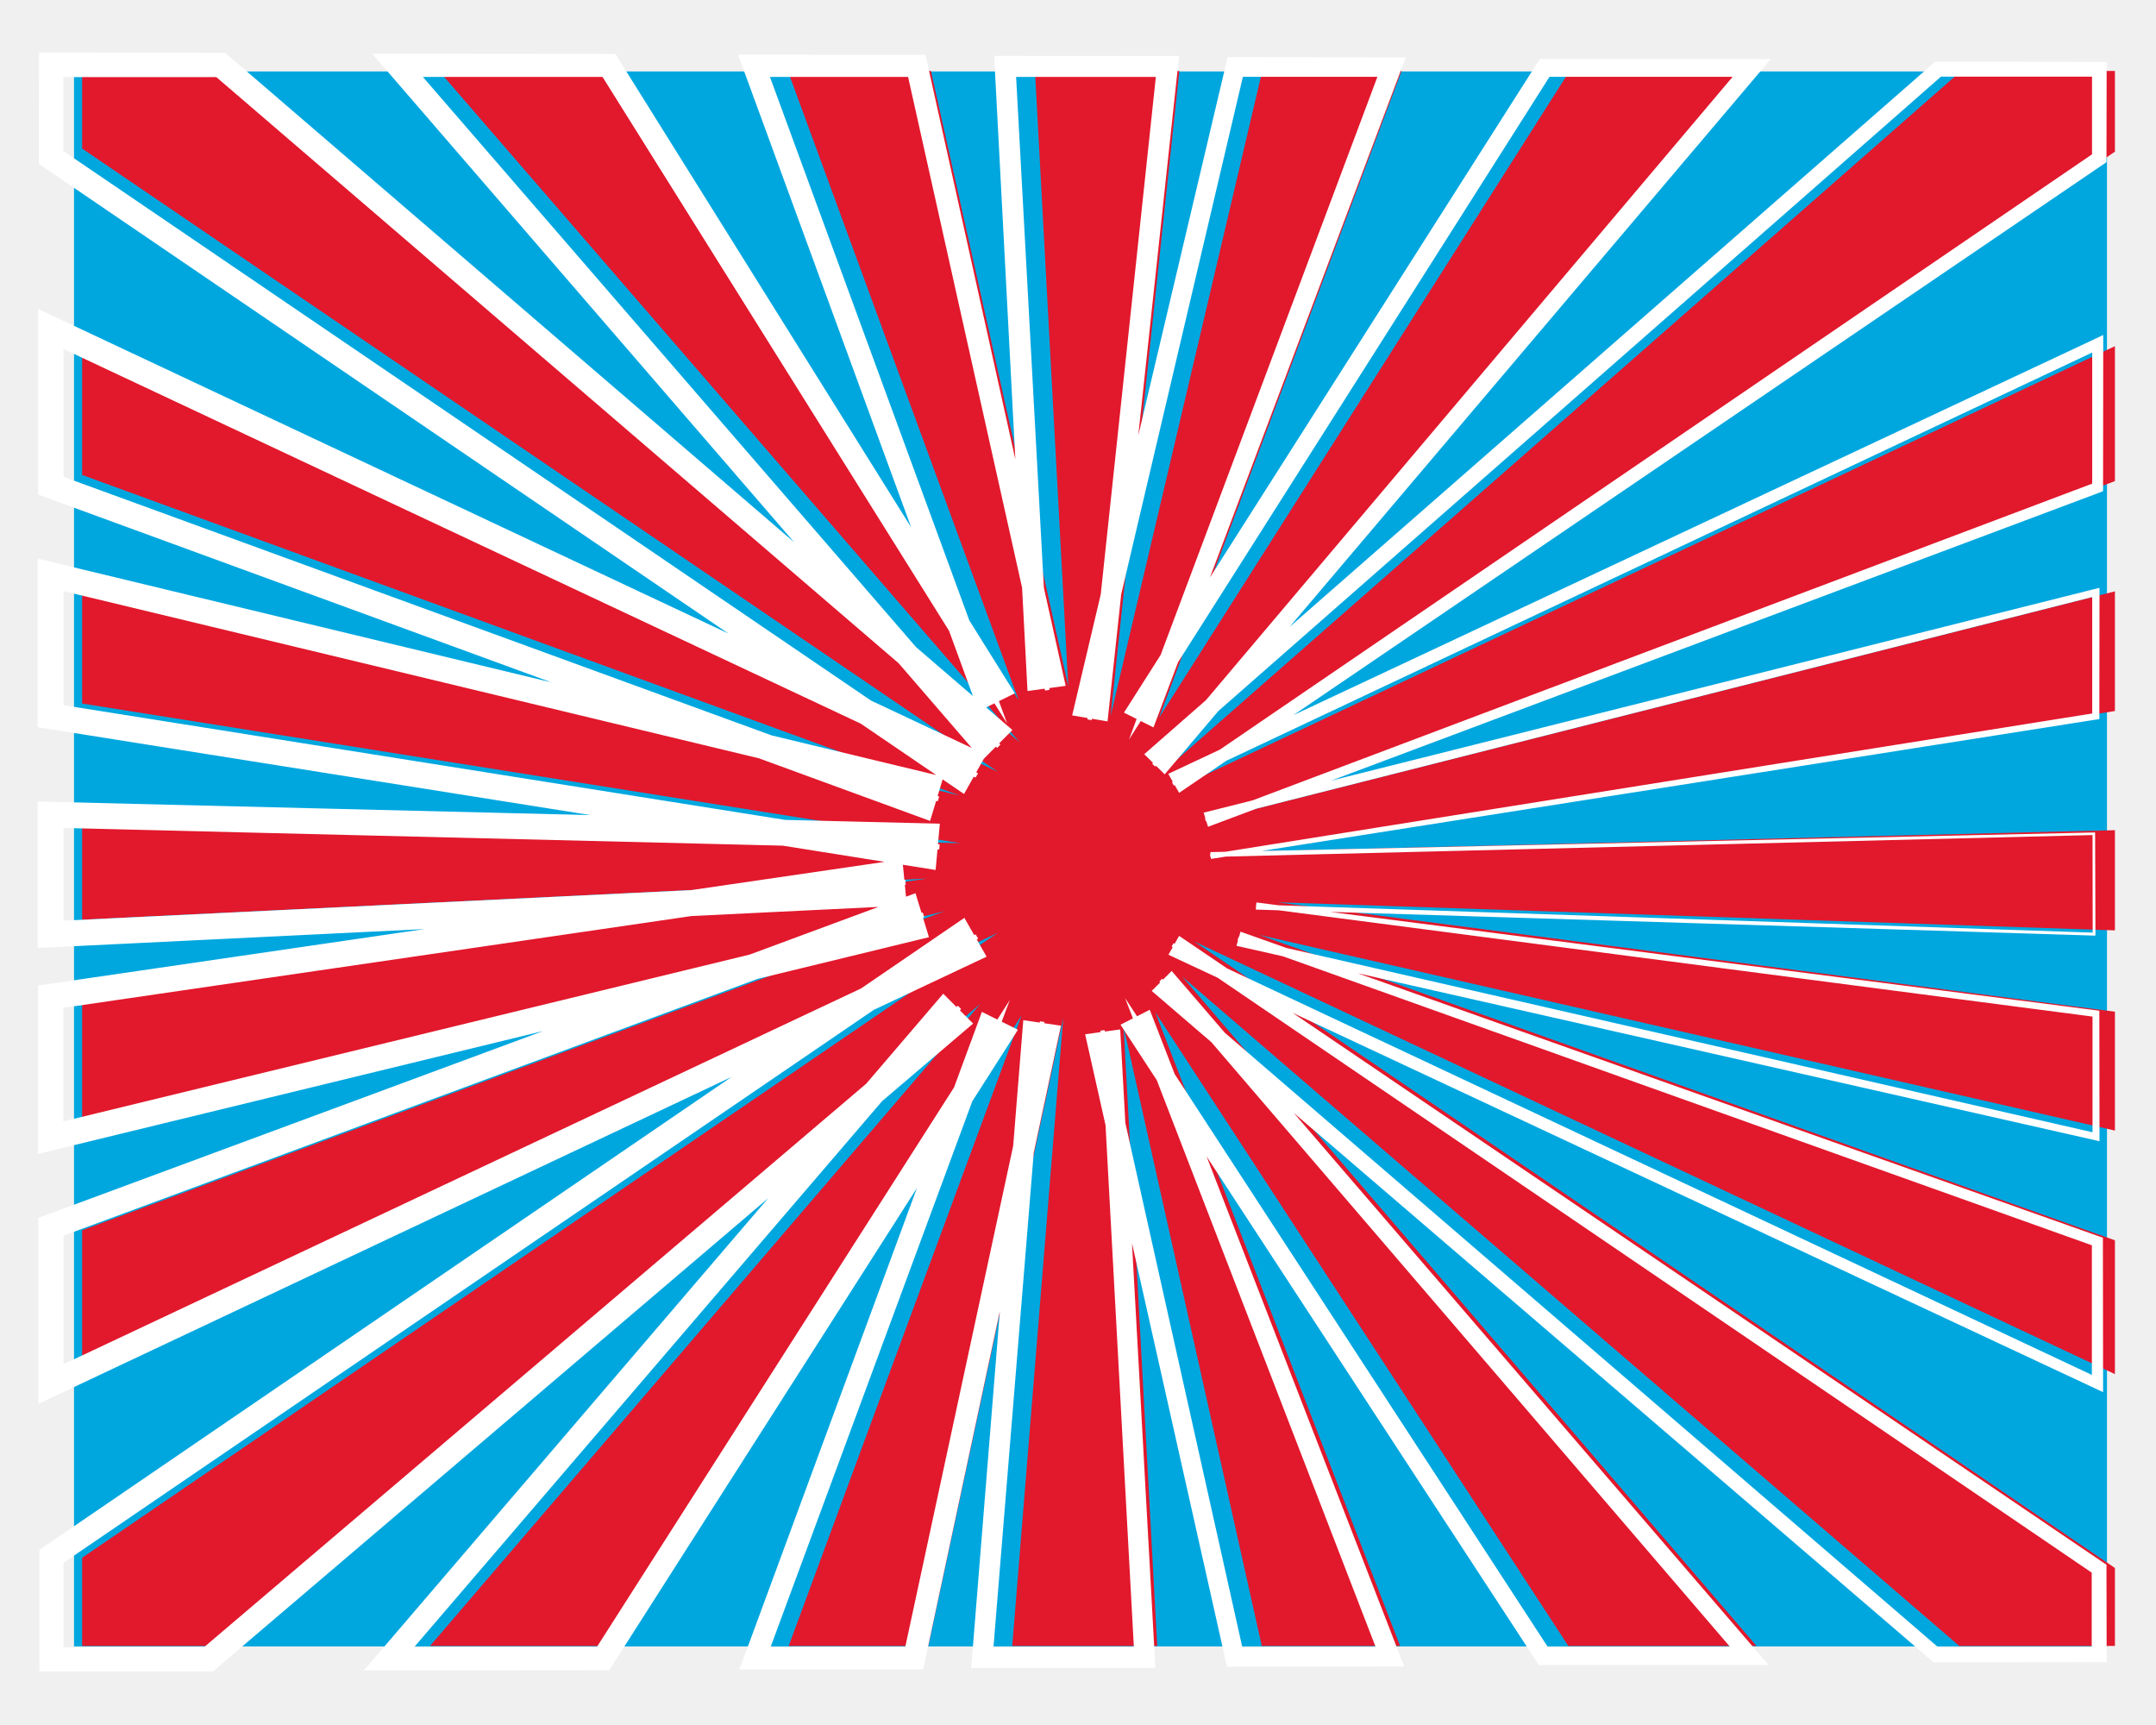
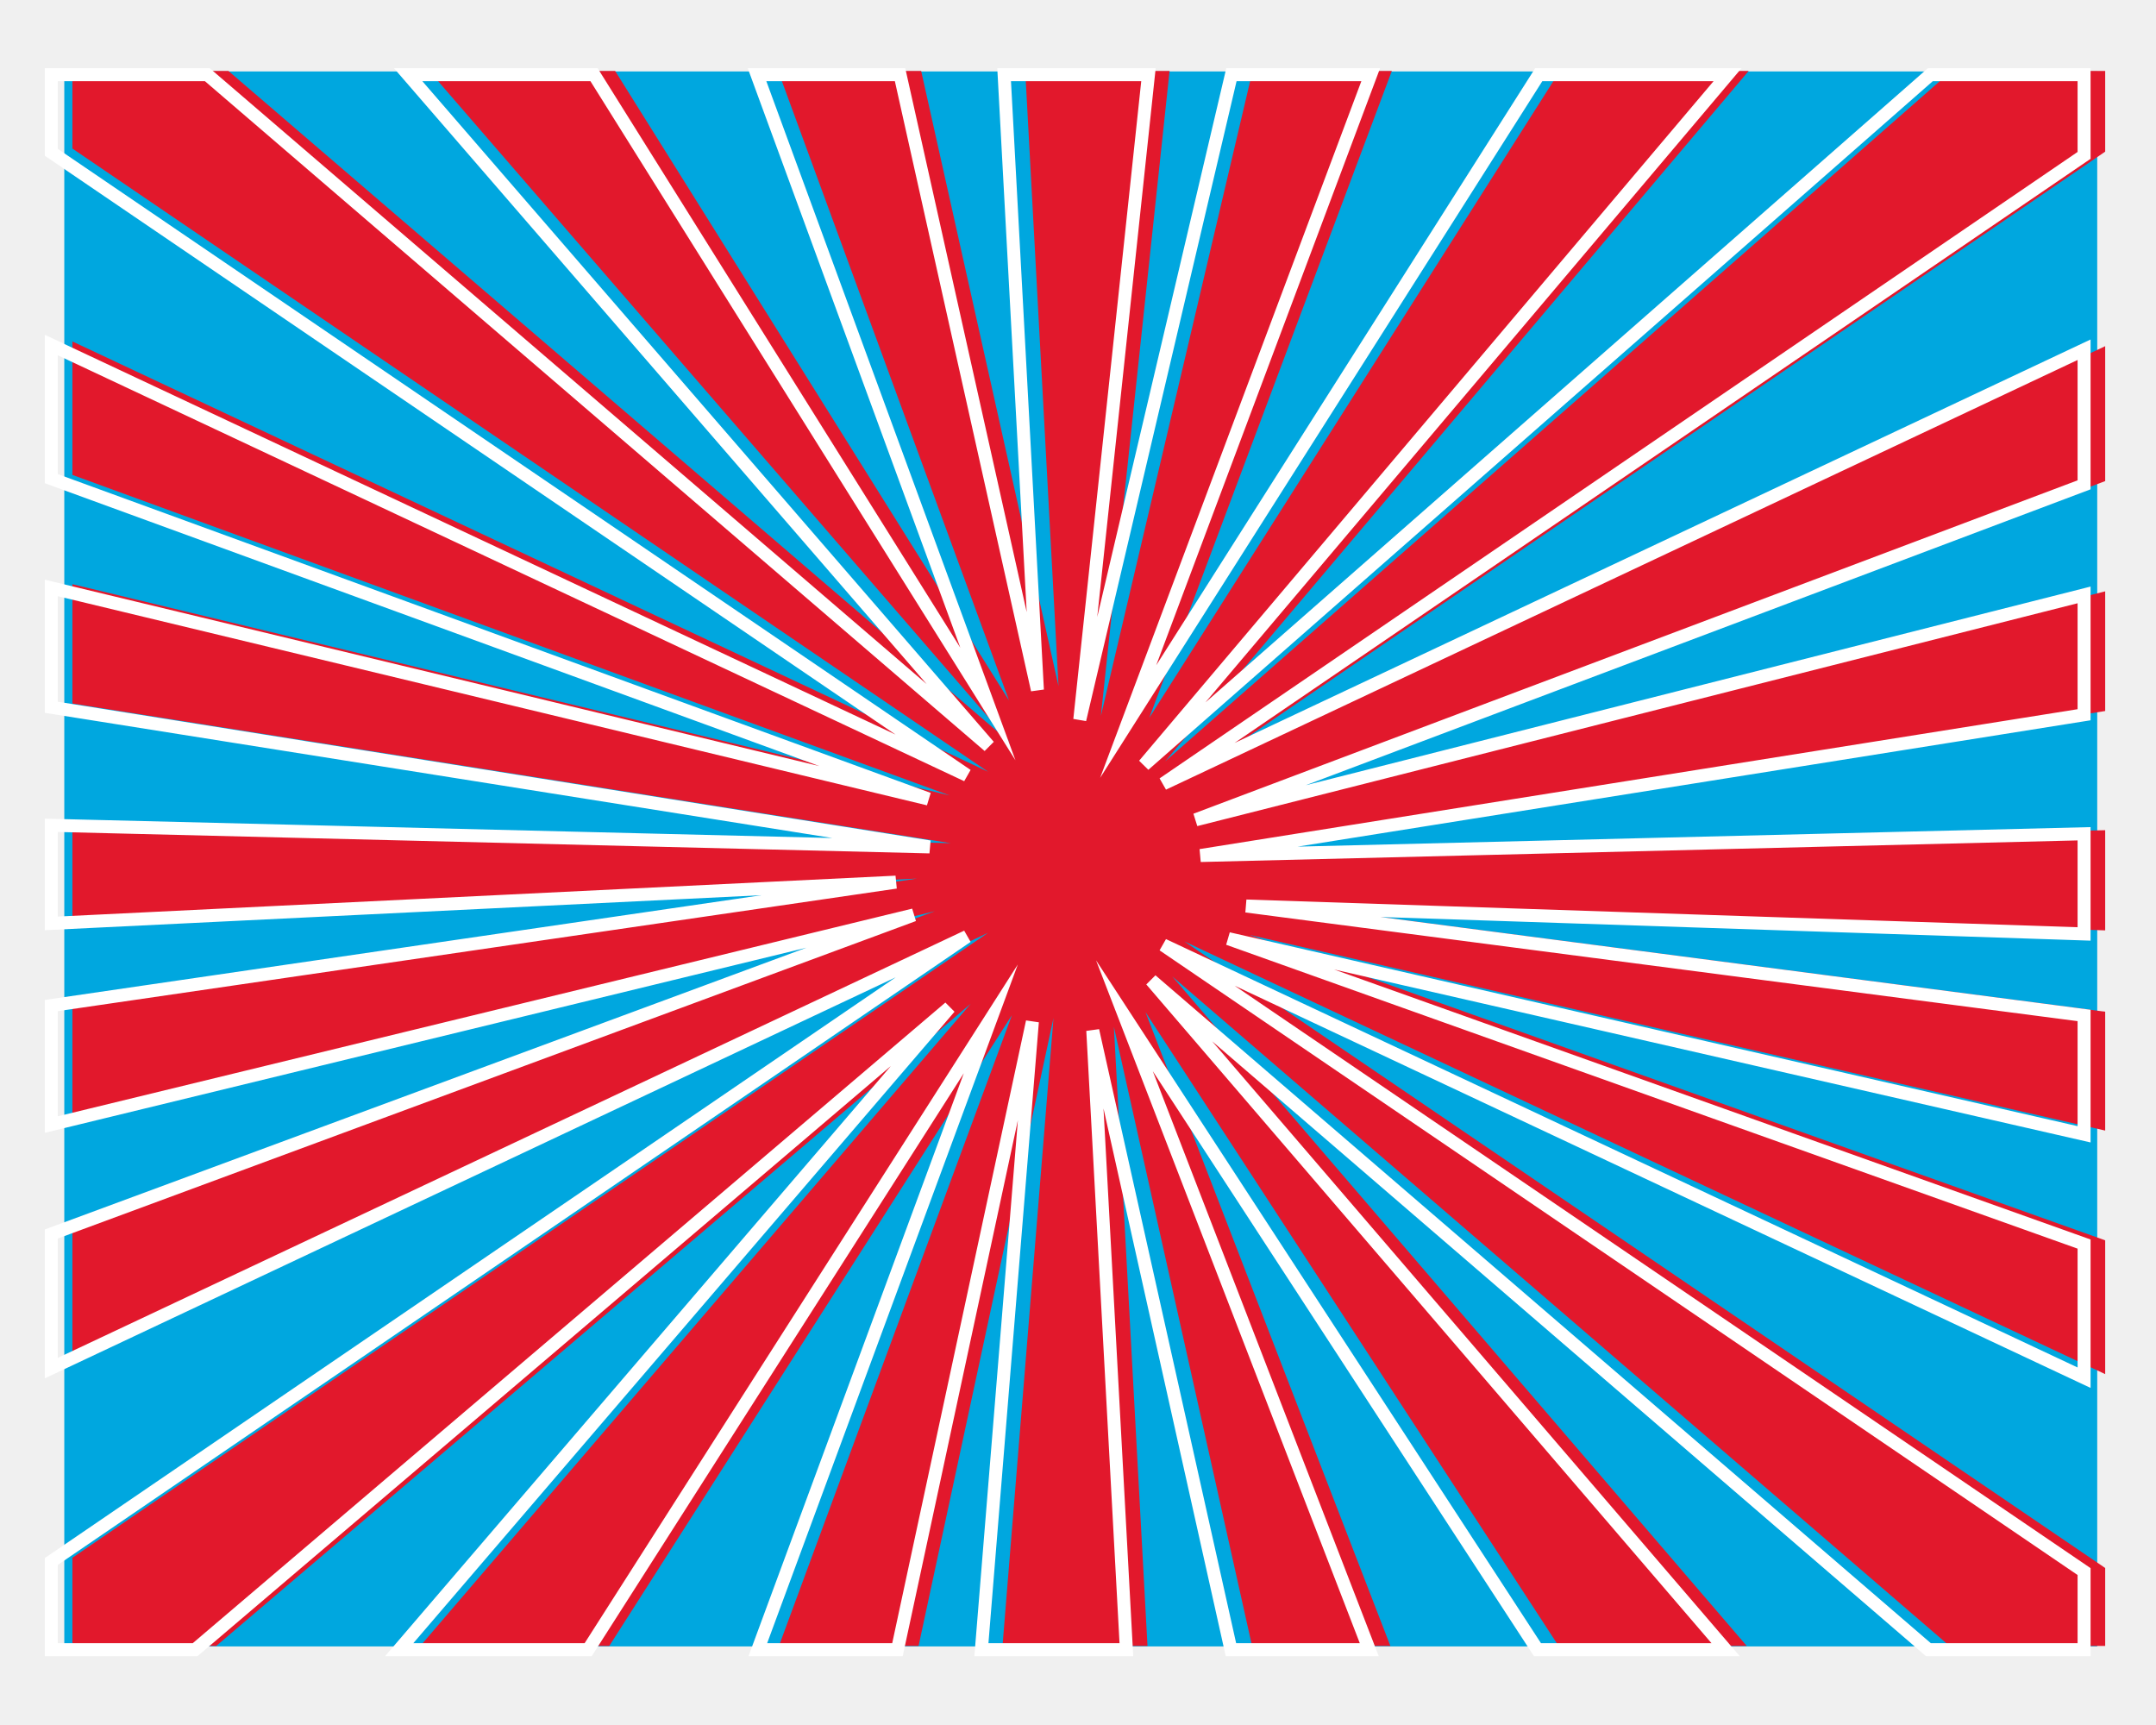
<svg xmlns="http://www.w3.org/2000/svg" version="1.1" id="Layer_1" x="0px" y="0px" viewBox="0 0 1328 1062" style="enable-background:new 0 0 1328 1062;" xml:space="preserve">
  <style type="text/css">
	.st0{fill:#00A7DF;}
	.st1{fill:#E2182C;}
- 	.st2{fill:#FFFFFF;}
+ 	.st2{fill:none;stroke:#FFFFFF;stroke-width:8;stroke-miterlimit:10;}
+ 	.st3{fill:#FFFFFF;}
</style>
-   <path class="st0" d="M45.6,44v970h1252.2V44H45.6z" />
-   <polygon class="st1" points="1302.7,511.3 758.5,524.7 1302.7,437.9 1302.7,364.2 755.5,502.7 1302.7,296.3 1302.7,213.2   735.5,480.5 1302.7,93.4 1302.7,43.7 1208,43.7 723.7,468.9 1083.1,43.7 966.8,43.7 713.9,442.1 863.3,43.7 777.5,43.7 684.1,440.9   726.4,43.7 637.5,43.7 658,422.6 573.4,43.7 485.3,43.7 627.5,431.4 384.9,43.7 270.4,43.7 628.1,457.2 146.7,43.7 50.6,43.7   50.6,91.5 614.6,475.3 50.6,210.3 50.6,292.5 590.9,489.9 50.6,359.8 50.6,433.3 591.6,519.3 50.6,506 50.6,566.4 570.8,541.1   50.6,617.1 50.6,690.3 581.8,561.2 50.6,757.7 50.6,840.3 614.6,574.5 50.6,959.4 50.6,1013.7 139.2,1013.7 603.9,618.2   264.9,1013.7 381.3,1013.7 629.3,625.2 485.8,1013.7 571.8,1013.7 654.9,627 623.5,1013.7 712.8,1013.7 692.1,632.4 777.2,1013.7   862.4,1013.7 711.6,623.4 966,1013.7 1081.9,1013.7 728.1,601.4 1206.8,1013.7 1302.7,1013.7 1302.7,965.7 735.5,579.8   1302.7,846.3 1302.7,763.9 775.6,575.8 1302.7,696.3 1302.7,623.1 786.6,555.7 1302.7,573 " />
-   <g>
-     <path class="st2" d="M1288.9,514.3l-543.4,13.5l-0.2-1.7l544.2-86.8l-0.8,0.9l0-73.7l1.2,0.9L742.8,505.9l-0.6-1.9l547.2-206.4   l-0.7,1l0-83.2l1.5,1L723,483.8l-1.1-2l567.2-387.1l-0.5,1l0-49.7l1.2,1.2l-94.7,0l0.8-0.3L711.5,472.1l-1.8-1.7l359.3-425.2l1,2.1   l-116.3,0l1.1-0.6L702,445.1l-6.6,10.4l4.3-11.6L849.1,45.5l1.2,1.8l-85.8,0l1.3-1l-93.4,397.2l-2.6-0.4l42.3-397.2l1.3,1.5   l-88.9,0l1.3-1.4l20.6,378.9l-2.7,0.4L559.1,46.3l1.3,1.1l-88.1,0l1.3-1.8l142.2,387.6l4.6,12.5l-7.1-11.3L370.7,46.7l1.2,0.7   l-114.5,0l1.1-2.3l357.7,413.5l-2,2L132.8,47.1l0.9,0.4l-96.1,0L39,46l0,47.8l-0.6-1.2l564,383.7l-1.5,2.6l-564-265l2.2-1.4l0,82.2   l-1-1.4l540.4,197.3l-0.9,2.9L37.2,363.6l1.9-1.5l0,73.5l-1.3-1.5l541,86l-0.3,3.1l-541-13.3l1.6-1.6l0,60.4l-1.7-1.6l520.2-25.3   l0.3,3.1l-520.2,76l1.3-1.5l0,73.2l-1.9-1.5L568.4,562l0.9,2.9L38.1,761.4l1-1.4l0,82.6l-2.1-1.4l564-265.7l1.5,2.6l-564,384.8   l0.6-1.2l0,54.3l-1.5-1.5l88.6,0l-0.9,0.3L590,619.4l2,2l-339,395.5l-1.1-2.3l116.4,0l-1.2,0.6l248-388.5l6.9-10.8l-4.5,12   l-143.6,388.5l-1.3-1.8l86,0l-1.3,1.1L640.6,629l2.7,0.4l-31.5,386.7l-1.3-1.4l89.3,0l-1.3,1.4l-20.7-381.3l2.6-0.4l85.1,381.4   l-1.3-1l85.2,0l-1.2,1.8L697.4,626.1l-4.4-11.4l6.7,10.2L954,1015.3l-1.1-0.6l115.9,0l-1,2.1L714.1,604.5l1.7-1.7l478.7,412.3   l-0.8-0.3l95.9,0l-1.2,1.2l0-48.1l0.5,1l-567.2-386l1.1-2l567.2,266.6l-1.5,1l0-82.3l0.7,1L762.3,579l0.6-1.9L1290,697.6l-1.1,0.9   l0-73.2l0.8,0.9l-516.1-67.4l0.1-1.7l516.1,17.3l-0.8,0.8L1288.9,514.3z M1290.5,512.7l0.2,62.5l0,1l-1,0l-516.2-16l0.4-4.4   l516.3,66.3l2.9,0.4l0,2.9l0.1,73.2l0,4.3l-4.2-1L761.6,582.5l2.5-8.7L1291.6,761l3.7,1.3l0,3.9l0.1,82.3l0,8.9l-8.1-3.8L719.7,588   l6.6-11.6l567.8,385l3.4,2.3l0,4.1l0.1,48.1l0,7.8l-7.8,0l-95.9,0.1l-2.9,0l-2.2-1.9L709.4,610.3l12.3-12.3l354.3,411.9l13.4,15.5   l-20.5,0l-115.9,0.1l-5.2,0l-2.8-4.4l-254.8-390l18-9.2l151.2,390.2l5.5,14.3l-15.4,0l-85.2,0.1l-8.5,0l-1.9-8.3L668.4,637l21.6-3   l21,381.3l0.7,11.9l-11.9,0l-89.3,0.1l-12.3,0l1-12.3l31.1-386.7l23.2,3.4l-82.8,386.8l-2,9.6l-9.8,0l-86,0.1l-17.5,0l6.1-16.4   l143.3-388.6l22.2,11L379,1022.8l-3.7,5.9l-7,0l-116.4,0.1l-27.8,0l18.1-21.1L581,612l18.4,18.4l-464.5,395.8l-3.7,3.2l-4.9,0   l-88.6,0l-13.4,0l0-13.5l0-54.3l0-7.1l5.9-4l563.8-385.2l13.7,23.9L43.6,855.2l-20,9.4l0-22.1l0-82.6l0-9.8l9.2-3.4l531.1-196.6   l8.3,27.1L41,706.4l-17.6,4.3l0-18.2l0-73.2l0-12.3l12.2-1.8l520.2-76l2.8,28.5L38.3,583.1l-15.1,0.7l0-15.1l0-60.4l0-14.7   l14.7,0.4l541,13.3l-2.6,28.5l-541-86l-12.1-1.9l0-12.2l0-73.5l0-18.2l17.6,4.3l540.3,130.1l-8.2,27.2L32.8,308l-9.3-3.4l0-9.9   l0-82.2l0-22.2l20,9.4l563.9,265.1L593.8,489L29.9,105l-6-4.1l0-7.2L24,46l0-13.6l13.6,0l96.1,0.1l5,0l3.8,3.3l481.1,413.8   l-18.5,18.6L247.7,54.4l-18.4-21.3l28.1,0l114.5,0.1l7.1,0l3.8,6L625.1,427l-22.4,11l-142-387.7l-6.1-16.6l17.6,0l88.1,0.1l9.8,0   l2.1,9.6l84.2,379l-23.5,3.2L613,46.6l-0.6-12.2l12.2,0l88.9,0.1l12.8,0l-1.4,12.7l-42.7,397.1l-21.8-3.7l93.8-397.1l2-8.3l8.5,0   l85.8,0.1l15.4,0l-5.4,14.4L710.5,448l-18.2-9.1L945.6,40.8l2.9-4.5l5.3,0l116.3,0.1l20.6,0l-13.3,15.7L717.4,476.9l-12.6-12.4   L1189.7,40l2.3-2l3,0l94.7,0.1l7.9,0l0,7.9l-0.1,49.7l0,4.2l-3.4,2.3L726.3,488.3l-6.7-11.7l567.7-266.4l8.2-3.9l0,9.1l-0.1,83.2   l0,3.9l-3.6,1.4L744.1,509.2l-2.7-8.7l547.5-137.4l4.3-1.1l0,4.4l-0.1,73.7l0,2.8l-2.8,0.4L745.9,529l-0.4-4.2L1290.5,512.7z" />
-   </g>
+   <path class="st0" d="M39.6,44v970h1252.2V44H39.6z" />
+   <polygon class="st1" points="1296.7,511.3 752.5,524.7 1296.7,437.9 1296.7,364.2 749.5,502.7 1296.7,296.3 1296.7,213.2   729.5,480.5 1296.7,93.4 1296.7,43.7 1202,43.7 717.7,468.9 1077.1,43.7 960.8,43.7 707.9,442.1 857.3,43.7 771.5,43.7 678.1,440.9   720.4,43.7 631.5,43.7 652,422.6 567.4,43.7 479.3,43.7 621.5,431.4 378.9,43.7 264.4,43.7 622.1,457.2 140.7,43.7 44.6,43.7   44.6,91.5 608.6,475.3 44.6,210.3 44.6,292.5 584.9,489.9 44.6,359.8 44.6,433.3 585.6,519.3 44.6,506 44.6,566.4 564.8,541.1   44.6,617.1 44.6,690.3 575.8,561.2 44.6,757.7 44.6,840.3 608.6,574.5 44.6,959.4 44.6,1013.7 133.2,1013.7 597.9,618.2   258.9,1013.7 375.3,1013.7 623.3,625.2 479.8,1013.7 565.8,1013.7 648.9,627 617.5,1013.7 706.8,1013.7 686.1,632.4 771.2,1013.7   856.4,1013.7 705.6,623.4 960,1013.7 1075.9,1013.7 722.1,601.4 1200.8,1013.7 1296.7,1013.7 1296.7,965.7 729.5,579.8   1296.7,846.3 1296.7,763.9 769.6,575.8 1296.7,696.3 1296.7,623.1 780.6,555.7 1296.7,573 " />
+   <polygon class="st2" points="1283.7,513.5 739.5,526.9 1283.7,440.2 1283.7,366.4 736.5,504.9 1283.7,298.6 1283.7,215.4   716.5,482.7 1283.7,95.7 1283.7,46 1189,46 704.7,471.1 1064.1,46 947.8,46 694.9,444.4 844.3,46 758.5,46 665.1,443.2 707.4,46   618.5,46 639,424.9 554.4,46 466.3,46 608.5,433.6 365.9,46 251.4,46 609.1,459.5 127.7,46 31.6,46 31.6,93.8 595.6,477.5   31.6,212.5 31.6,294.8 571.9,492.1 31.6,362.1 31.6,435.6 572.6,521.6 31.6,508.3 31.6,568.7 551.8,543.3 31.6,619.3 31.6,692.6   562.8,563.5 31.6,760 31.6,842.6 595.6,576.8 31.6,961.7 31.6,1016 120.2,1016 584.9,620.5 245.9,1016 362.3,1016 610.3,627.5   466.8,1016 552.8,1016 635.9,629.3 604.5,1016 693.8,1016 673.1,634.7 758.2,1016 843.4,1016 692.6,625.6 947,1016 1062.9,1016   709.1,603.7 1187.8,1016 1283.7,1016 1283.7,967.9 716.5,582 1283.7,848.5 1283.7,766.2 756.6,578.1 1283.7,698.6 1283.7,625.4   767.6,558 1283.7,575.2 " />
+   <path class="st3" d="M-205.7,21h-227.9c-33.1,0-60.4,26.4-60.4,59.4v113.1c0,33.1,27.3,60.4,60.4,60.4h22.4l-57.3,61.1l131.1-61.1  h131.7c33.1,0,60.7-27.4,60.7-60.4V80.4C-145,47.4-172.7,21-205.7,21z" />
+   <path d="M-133.4,190l-0.2-13.5l-0.5-27.1l-0.6-54.2l-0.1-13.5c0-2.3-0.2-4.5-0.4-6.8c-0.3-2.3-0.7-4.5-1-6.8  c-2-8.9-6-17.4-11.7-24.5c-5.7-7.2-13.1-12.9-21.3-16.7c-8.2-3.9-17.3-5.9-26.4-5.9l-69.2-0.3l-17.3-0.1l-17.3-0.2l-34.6-0.4  c-11.5-0.1-23.1-0.2-34.6-0.4l-34.6-0.6l-17.3-0.3l-2.2,0l-0.5,0l-0.1,0l-0.3,0l-0.3,0l-1.1,0l-4.3,0.1c-1.5,0.1-3,0.4-4.6,0.5  l-2.3,0.3l-2.2,0.5c-5.9,1.2-11.6,3.4-17,6.2c-1.3,0.7-2.7,1.5-4,2.2l-3.8,2.6c-1.3,0.8-2.4,1.9-3.6,2.8c-1.2,1-2.4,1.9-3.4,3  c-8.8,8.4-15.2,19.6-17.7,31.8l-0.8,4.6c-0.2,1.5-0.2,3.1-0.4,4.6l-0.2,2.3l0,2.2l-0.1,4.3l-0.3,17.3l-1.2,69.2l-0.3,17.3l0,2.2  l0,0.5l0,0.9l0,1.1l0.2,4.3c0.1,1.6,0.4,3.3,0.7,5c0.1,0.8,0.2,1.7,0.4,2.5l0.6,2.3c3,12.5,9.8,23.9,18.9,32.9l3.5,3.3  c1.2,1,2.5,2,3.8,3c0.6,0.5,1.3,1,1.9,1.4l2,1.3c1.4,0.8,2.7,1.8,4.1,2.5c5.6,3.1,11.8,5.3,18.1,6.9l4.8,0.8  c1.6,0.3,3.2,0.4,4.8,0.5l2.4,0.1c0.8,0,1.7,0.1,2.3,0.1l4.2,0l-16.8,17.8c-9.6,10.1-19.1,20.4-28.6,30.6l-27.1,29l35.9-16.9  l32.7-15.4l16.4-7.7l16.3-7.8l32.6-15.6l16.3-7.8c5.1-2.4,10.1-4.9,15.1-7.3l106.8-1.9l13.5-0.2l6.8-0.1l1.7,0l0.8,0l0.4,0l0.3,0  l0.1,0l0.2,0l3.4-0.2c2.2-0.1,4.7-0.6,7.1-1l1.8-0.3l1.7-0.5l3.5-1c1.2-0.3,2.2-0.8,3.4-1.3l3.3-1.3l3.2-1.7c1-0.6,2.2-1,3.1-1.7  c8.1-5,15.1-11.7,20.4-19.6c5.3-7.8,8.7-16.9,10.1-26.2l0.5-3.5c0.1-1.2,0.1-2.3,0.2-3.5l0.1-3.5L-133.4,190z M-136.2,95.2l0,54.2  l0,27.1l0,13.5l0,3.4l-0.2,3.4c-0.1,1.1-0.1,2.2-0.2,3.3l-0.5,3.3c-1.5,8.8-4.9,17.3-10,24.6c-5.1,7.3-11.8,13.6-19.5,18.1  c-7.7,4.6-16.5,7.2-25.4,7.8l-3.4,0.2c-1.1,0-2.2,0-3.4,0l-6.8,0l-13.5,0l-108.4-0.1h-0.2l-0.1,0.1l-127.2,59.2l54.3-57.9l1.3-1.4  h-1.9l-3.6,0l-13.7,0c-5.8,0.1-11.4-0.2-17.1-1.3c-5.5-1.3-11-3.2-16-5.9c-1.3-0.6-2.4-1.5-3.7-2.2l-1.8-1.1  c-0.6-0.4-1.1-0.9-1.7-1.3c-1.1-0.9-2.3-1.7-3.4-2.6l-3.2-2.9c-8.2-7.9-14.3-18-17.1-29.1l-0.6-2.1c-0.1-0.7-0.2-1.4-0.3-2.1  c-0.2-1.4-0.5-2.8-0.6-4.2l-0.2-4.3l0.1-1.1l0.1-0.5v-0.5v-2.2v-17.3l-0.2-69.2l0.1-17.3l0.1-4.3v-2.2l0-2.1c0.1-1.4,0-2.9,0.2-4.3  l0.6-4.2c2.1-11.2,7.8-21.7,15.9-29.7c0.9-1.1,2.1-2,3.1-2.9c1.1-0.9,2.1-1.9,3.3-2.7l3.5-2.5c1.2-0.7,2.5-1.4,3.7-2.2  c5-2.7,10.3-4.9,15.9-6.1l2.1-0.5l2.1-0.3c1.4-0.2,2.8-0.5,4.2-0.6c2.9-0.1,5.7-0.3,8.6-0.3l17.3,0l69.2,0l138.5-0.1  c9,0,17.9,2,26,5.9c8.1,3.8,15.4,9.4,20.9,16.5c5.6,7,9.5,15.3,11.4,24.1c0.4,2.2,0.7,4.4,1,6.6c0.1,2.2,0.3,4.5,0.3,6.7  L-136.2,95.2z" />
</svg>
